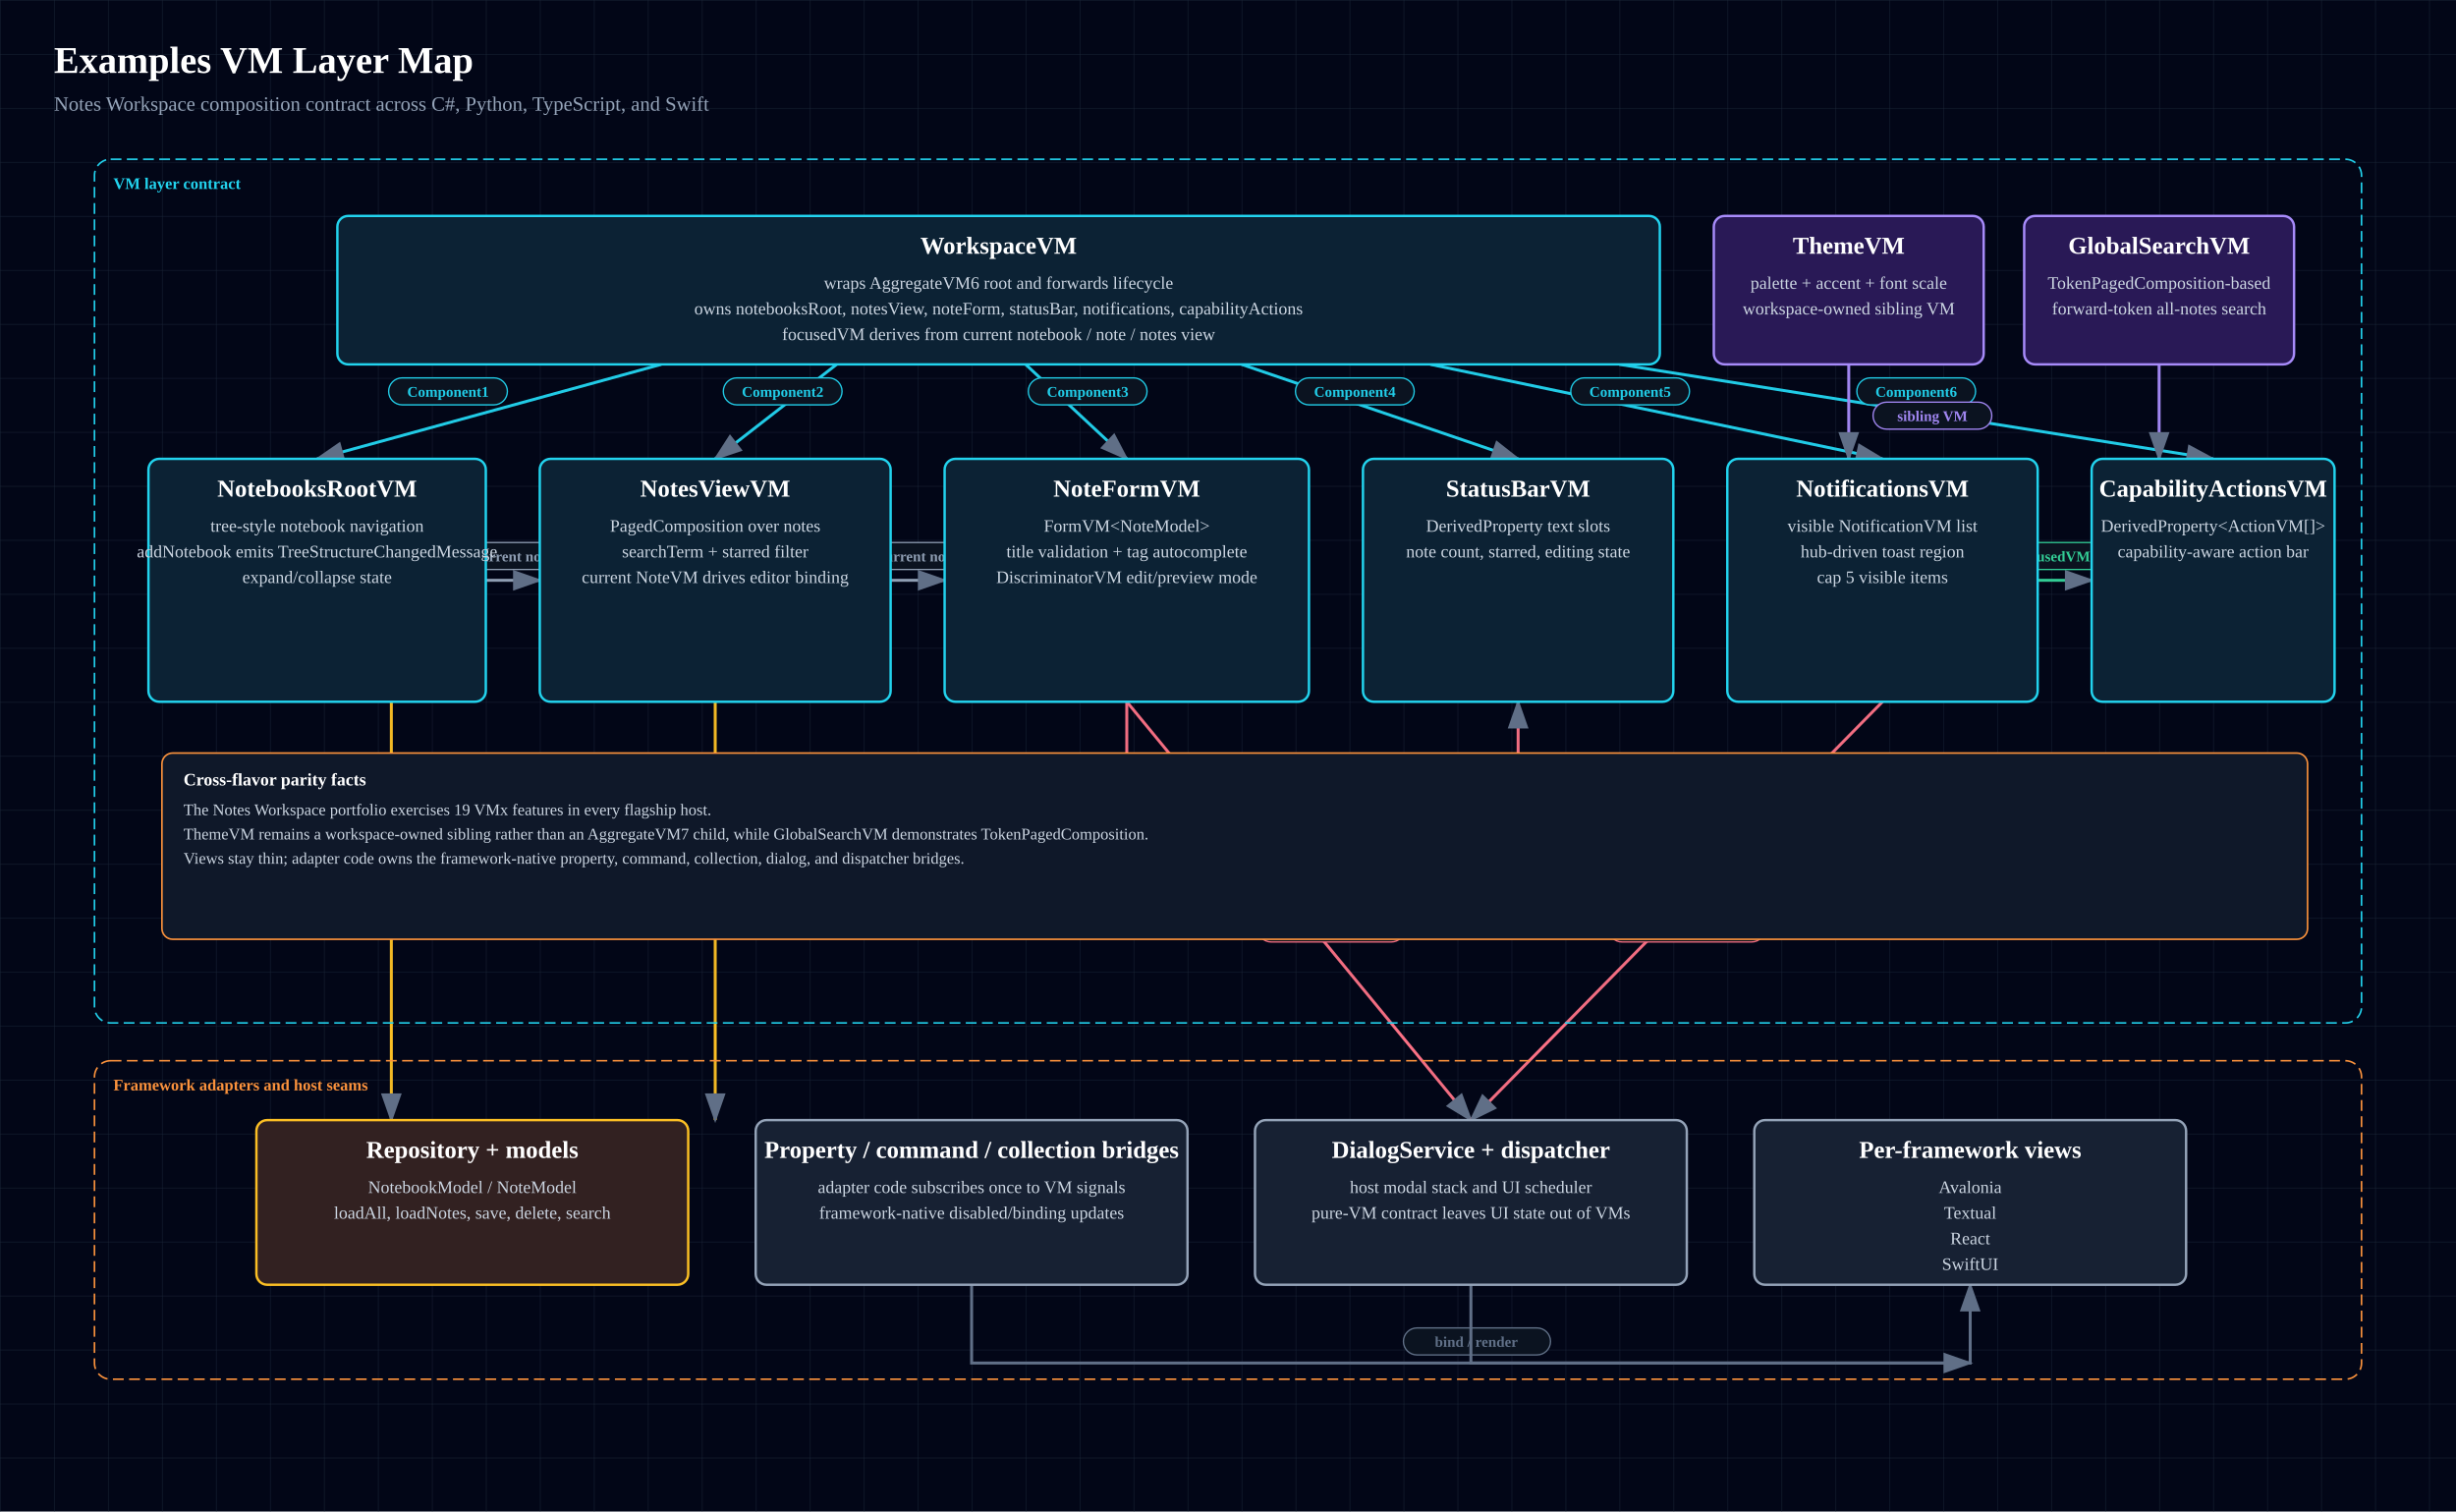
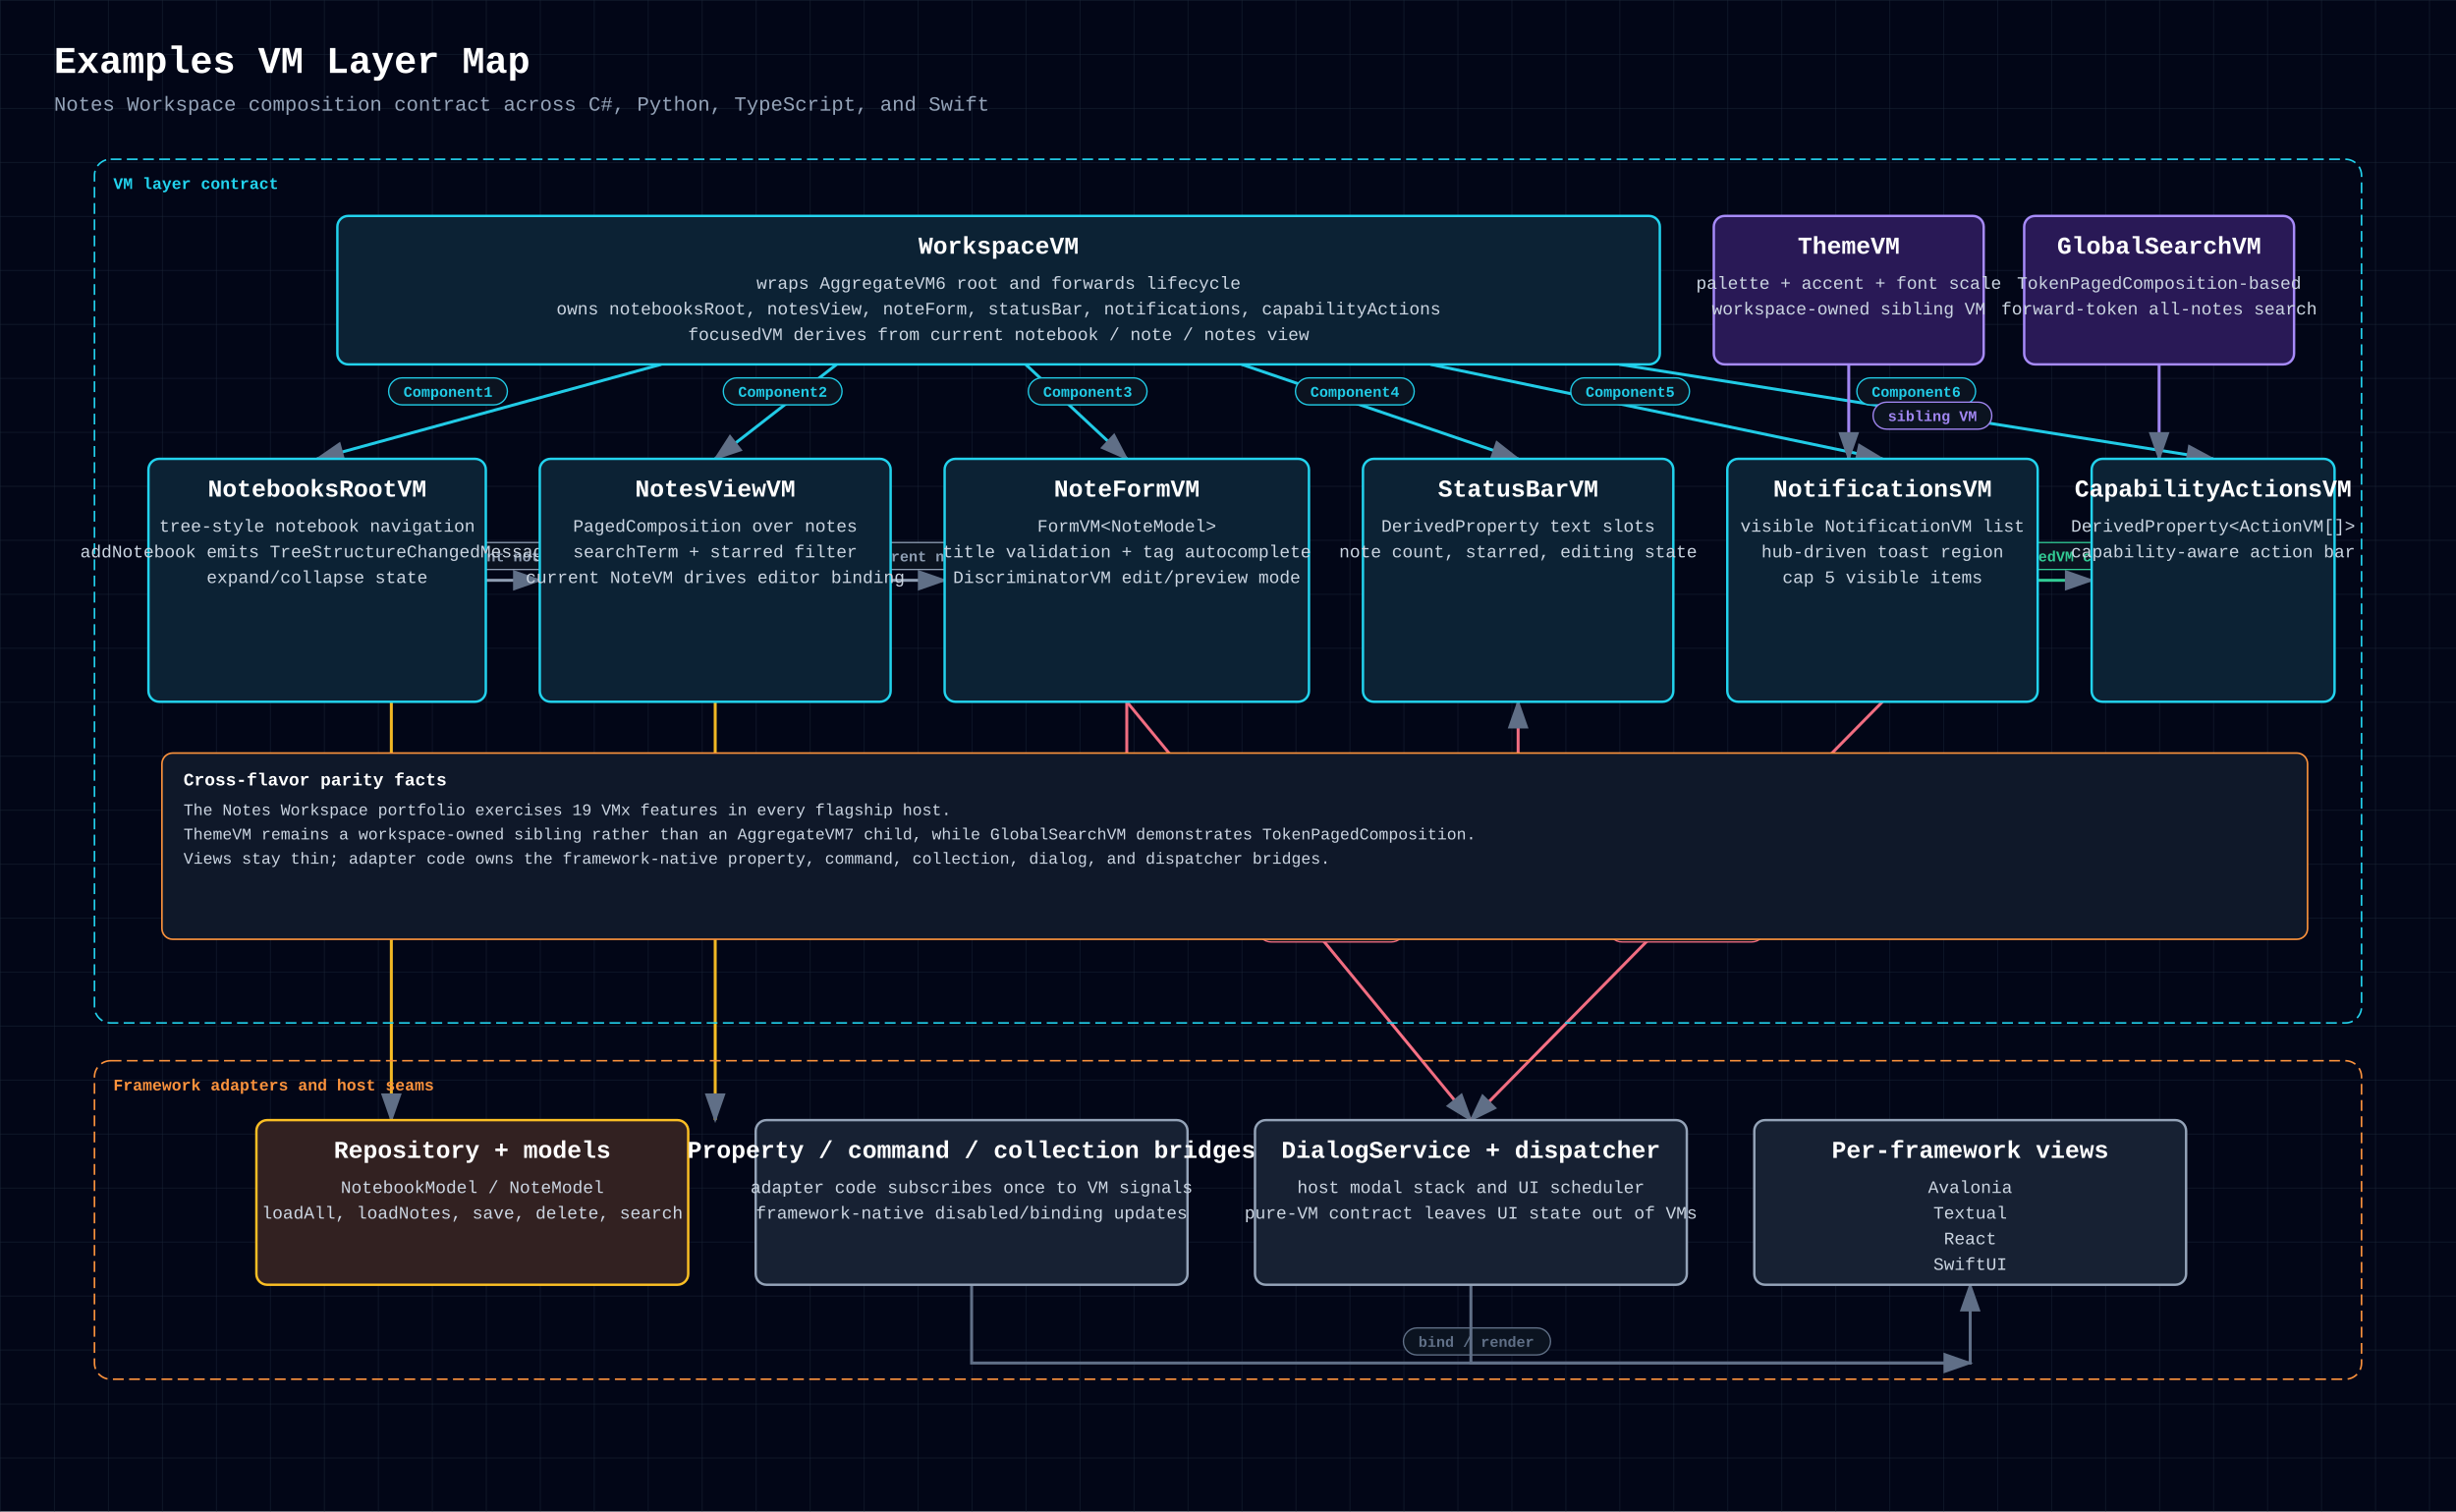
- <svg xmlns="http://www.w3.org/2000/svg" width="1820" height="1120" viewBox="0 0 1820 1120">
+ <svg xmlns="http://www.w3.org/2000/svg" width="1820" height="1120" viewBox="0 0 1820 1120" style="font-family: ui-monospace, SFMono-Regular, Menlo, Monaco, Consolas, 'Liberation Mono', 'Courier New', monospace;">
  <defs>
+     <style>
+       text { font-family: ui-monospace, SFMono-Regular, Menlo, Monaco, Consolas, 'Liberation Mono', 'Courier New', monospace; }
+     </style>
    <pattern id="grid" width="40" height="40" patternUnits="userSpaceOnUse">
      <path d="M 40 0 L 0 0 0 40" fill="none" stroke="#1e293b" stroke-width="0.6" />
    </pattern>
    <marker id="arrowhead" markerWidth="10" markerHeight="7" refX="9" refY="3.5" orient="auto">
      <polygon points="0 0, 10 3.5, 0 7" fill="#64748b" />
    </marker>
  </defs>
  <rect width="100%" height="100%" fill="#020617" />
  <rect width="100%" height="100%" fill="url(#grid)" />
  <text x="40" y="54" fill="white" font-size="28" font-weight="700" text-anchor="start">Examples VM Layer Map</text>
  <text x="40" y="82" fill="#94a3b8" font-size="15" font-weight="400" text-anchor="start">Notes Workspace composition contract across C#, Python, TypeScript, and Swift</text>
  <polyline points="490,270 235,340" fill="none" stroke="#22d3ee" stroke-width="2.2" marker-end="url(#arrowhead)" />
  <rect x="288" y="280" width="88" height="20" rx="10" fill="#0b1420" stroke="#22d3ee" stroke-width="1" />
  <text x="332" y="294" fill="#22d3ee" font-size="11" font-weight="700" text-anchor="middle">Component1</text>
  <polyline points="620,270 530,340" fill="none" stroke="#22d3ee" stroke-width="2.2" marker-end="url(#arrowhead)" />
  <rect x="536" y="280" width="88" height="20" rx="10" fill="#0b1420" stroke="#22d3ee" stroke-width="1" />
  <text x="580" y="294" fill="#22d3ee" font-size="11" font-weight="700" text-anchor="middle">Component2</text>
  <polyline points="760,270 835,340" fill="none" stroke="#22d3ee" stroke-width="2.2" marker-end="url(#arrowhead)" />
  <rect x="762" y="280" width="88" height="20" rx="10" fill="#0b1420" stroke="#22d3ee" stroke-width="1" />
  <text x="806" y="294" fill="#22d3ee" font-size="11" font-weight="700" text-anchor="middle">Component3</text>
  <polyline points="920,270 1125,340" fill="none" stroke="#22d3ee" stroke-width="2.2" marker-end="url(#arrowhead)" />
  <rect x="960" y="280" width="88" height="20" rx="10" fill="#0b1420" stroke="#22d3ee" stroke-width="1" />
  <text x="1004" y="294" fill="#22d3ee" font-size="11" font-weight="700" text-anchor="middle">Component4</text>
  <polyline points="1060,270 1395,340" fill="none" stroke="#22d3ee" stroke-width="2.2" marker-end="url(#arrowhead)" />
  <rect x="1164" y="280" width="88" height="20" rx="10" fill="#0b1420" stroke="#22d3ee" stroke-width="1" />
  <text x="1208" y="294" fill="#22d3ee" font-size="11" font-weight="700" text-anchor="middle">Component5</text>
  <polyline points="1200,270 1640,340" fill="none" stroke="#22d3ee" stroke-width="2.2" marker-end="url(#arrowhead)" />
  <rect x="1376" y="280" width="88" height="20" rx="10" fill="#0b1420" stroke="#22d3ee" stroke-width="1" />
  <text x="1420" y="294" fill="#22d3ee" font-size="11" font-weight="700" text-anchor="middle">Component6</text>
  <polyline points="1370,270 1370,340" fill="none" stroke="#a78bfa" stroke-width="2.2" marker-end="url(#arrowhead)" />
  <rect x="1388" y="298" width="88" height="20" rx="10" fill="#0b1420" stroke="#a78bfa" stroke-width="1" />
  <text x="1432" y="312" fill="#a78bfa" font-size="11" font-weight="700" text-anchor="middle">sibling VM</text>
  <polyline points="1600,270 1600,340" fill="none" stroke="#a78bfa" stroke-width="2.2" marker-end="url(#arrowhead)" />
  <polyline points="360,430 400,430" fill="none" stroke="#94a3b8" stroke-width="2.2" marker-end="url(#arrowhead)" />
  <rect x="313" y="402" width="214" height="20" rx="10" fill="#0b1420" stroke="#94a3b8" stroke-width="1" />
  <text x="420" y="416" fill="#94a3b8" font-size="11" font-weight="700" text-anchor="middle">current notebook -&gt; bindTo()</text>
  <polyline points="660,430 700,430" fill="none" stroke="#94a3b8" stroke-width="2.2" marker-end="url(#arrowhead)" />
  <rect x="629" y="402" width="102" height="20" rx="10" fill="#0b1420" stroke="#94a3b8" stroke-width="1" />
  <text x="680" y="416" fill="#94a3b8" font-size="11" font-weight="700" text-anchor="middle">current note</text>
  <polyline points="835,520 835,620 1125,620 1125,520" fill="none" stroke="#fb7185" stroke-width="2.2" marker-end="url(#arrowhead)" />
  <rect x="904" y="594" width="165" height="20" rx="10" fill="#0b1420" stroke="#fb7185" stroke-width="1" />
  <text x="986" y="608" fill="#fb7185" font-size="11" font-weight="700" text-anchor="middle">saved / dirty / valid</text>
  <polyline points="1510,430 1550,430" fill="none" stroke="#34d399" stroke-width="2.2" marker-end="url(#arrowhead)" />
  <rect x="1464" y="402" width="172" height="20" rx="10" fill="#0b1420" stroke="#34d399" stroke-width="1" />
  <text x="1550" y="416" fill="#34d399" font-size="11" font-weight="700" text-anchor="middle">focusedVM capabilities</text>
  <polyline points="290,520 290,830" fill="none" stroke="#fbbf24" stroke-width="2.2" marker-end="url(#arrowhead)" />
  <rect x="300" y="664" width="109" height="20" rx="10" fill="#0b1420" stroke="#fbbf24" stroke-width="1" />
  <text x="354" y="678" fill="#fbbf24" font-size="11" font-weight="700" text-anchor="middle">load / mutate</text>
  <polyline points="530,520 530,830" fill="none" stroke="#fbbf24" stroke-width="2.2" marker-end="url(#arrowhead)" />
  <polyline points="835,520 1090,830" fill="none" stroke="#fb7185" stroke-width="2.2" marker-end="url(#arrowhead)" />
  <rect x="932" y="678" width="109" height="20" rx="10" fill="#0b1420" stroke="#fb7185" stroke-width="1" />
  <text x="986" y="692" fill="#fb7185" font-size="11" font-weight="700" text-anchor="middle">save / export</text>
  <polyline points="1395,520 1090,830" fill="none" stroke="#fb7185" stroke-width="2.2" marker-end="url(#arrowhead)" />
  <rect x="1192" y="678" width="116" height="20" rx="10" fill="#0b1420" stroke="#fb7185" stroke-width="1" />
  <text x="1250" y="692" fill="#fb7185" font-size="11" font-weight="700" text-anchor="middle">post / resolve</text>
  <polyline points="720,952 720,1010 1460,1010 1460,952" fill="none" stroke="#64748b" stroke-width="2.2" marker-end="url(#arrowhead)" />
  <rect x="1040" y="984" width="109" height="20" rx="10" fill="#0b1420" stroke="#64748b" stroke-width="1" />
  <text x="1094" y="998" fill="#64748b" font-size="11" font-weight="700" text-anchor="middle">bind / render</text>
  <polyline points="1090,952 1090,1010 1460,1010" fill="none" stroke="#64748b" stroke-width="2.2" marker-end="url(#arrowhead)" />
  <rect x="70" y="118" width="1680" height="640" rx="12" fill="rgba(15, 23, 42, 0.04)" stroke="#22d3ee" stroke-width="1.2" stroke-dasharray="8 4" />
  <text x="84" y="140" fill="#22d3ee" font-size="12" font-weight="700" text-anchor="start">VM layer contract</text>
  <rect x="70" y="786" width="1680" height="236" rx="12" fill="rgba(15, 23, 42, 0.04)" stroke="#fb923c" stroke-width="1.2" stroke-dasharray="8 4" />
  <text x="84" y="808" fill="#fb923c" font-size="12" font-weight="700" text-anchor="start">Framework adapters and host seams</text>
  <rect x="250" y="160" width="980" height="110" rx="8" fill="#0f172a" />
  <rect x="250" y="160" width="980" height="110" rx="8" fill="rgba(8, 51, 68, 0.42)" stroke="#22d3ee" stroke-width="1.8" />
  <text x="740" y="188" fill="white" font-size="18" font-weight="700" text-anchor="middle">WorkspaceVM</text>
  <text x="740" y="214" fill="#cbd5e1" font-size="13" font-weight="400" text-anchor="middle">wraps AggregateVM6 root and forwards lifecycle</text>
  <text x="740" y="233" fill="#cbd5e1" font-size="13" font-weight="400" text-anchor="middle">owns notebooksRoot, notesView, noteForm, statusBar, notifications, capabilityActions</text>
  <text x="740" y="252" fill="#cbd5e1" font-size="13" font-weight="400" text-anchor="middle">focusedVM derives from current notebook / note / notes view</text>
  <rect x="1270" y="160" width="200" height="110" rx="8" fill="#0f172a" />
  <rect x="1270" y="160" width="200" height="110" rx="8" fill="rgba(76, 29, 149, 0.42)" stroke="#a78bfa" stroke-width="1.8" />
  <text x="1370" y="188" fill="white" font-size="18" font-weight="700" text-anchor="middle">ThemeVM</text>
  <text x="1370" y="214" fill="#cbd5e1" font-size="13" font-weight="400" text-anchor="middle">palette + accent + font scale</text>
  <text x="1370" y="233" fill="#cbd5e1" font-size="13" font-weight="400" text-anchor="middle">workspace-owned sibling VM</text>
  <rect x="1500" y="160" width="200" height="110" rx="8" fill="#0f172a" />
  <rect x="1500" y="160" width="200" height="110" rx="8" fill="rgba(76, 29, 149, 0.42)" stroke="#a78bfa" stroke-width="1.8" />
  <text x="1600" y="188" fill="white" font-size="18" font-weight="700" text-anchor="middle">GlobalSearchVM</text>
  <text x="1600" y="214" fill="#cbd5e1" font-size="13" font-weight="400" text-anchor="middle">TokenPagedComposition-based</text>
  <text x="1600" y="233" fill="#cbd5e1" font-size="13" font-weight="400" text-anchor="middle">forward-token all-notes search</text>
  <rect x="110" y="340" width="250" height="180" rx="8" fill="#0f172a" />
  <rect x="110" y="340" width="250" height="180" rx="8" fill="rgba(8, 51, 68, 0.42)" stroke="#22d3ee" stroke-width="1.8" />
  <text x="235" y="368" fill="white" font-size="18" font-weight="700" text-anchor="middle">NotebooksRootVM</text>
  <text x="235" y="394" fill="#cbd5e1" font-size="13" font-weight="400" text-anchor="middle">tree-style notebook navigation</text>
  <text x="235" y="413" fill="#cbd5e1" font-size="13" font-weight="400" text-anchor="middle">addNotebook emits TreeStructureChangedMessage</text>
  <text x="235" y="432" fill="#cbd5e1" font-size="13" font-weight="400" text-anchor="middle">expand/collapse state</text>
  <rect x="400" y="340" width="260" height="180" rx="8" fill="#0f172a" />
  <rect x="400" y="340" width="260" height="180" rx="8" fill="rgba(8, 51, 68, 0.42)" stroke="#22d3ee" stroke-width="1.8" />
  <text x="530" y="368" fill="white" font-size="18" font-weight="700" text-anchor="middle">NotesViewVM</text>
  <text x="530" y="394" fill="#cbd5e1" font-size="13" font-weight="400" text-anchor="middle">PagedComposition over notes</text>
  <text x="530" y="413" fill="#cbd5e1" font-size="13" font-weight="400" text-anchor="middle">searchTerm + starred filter</text>
  <text x="530" y="432" fill="#cbd5e1" font-size="13" font-weight="400" text-anchor="middle">current NoteVM drives editor binding</text>
  <rect x="700" y="340" width="270" height="180" rx="8" fill="#0f172a" />
  <rect x="700" y="340" width="270" height="180" rx="8" fill="rgba(8, 51, 68, 0.42)" stroke="#22d3ee" stroke-width="1.8" />
  <text x="835" y="368" fill="white" font-size="18" font-weight="700" text-anchor="middle">NoteFormVM</text>
  <text x="835" y="394" fill="#cbd5e1" font-size="13" font-weight="400" text-anchor="middle">FormVM&lt;NoteModel&gt;</text>
  <text x="835" y="413" fill="#cbd5e1" font-size="13" font-weight="400" text-anchor="middle">title validation + tag autocomplete</text>
  <text x="835" y="432" fill="#cbd5e1" font-size="13" font-weight="400" text-anchor="middle">DiscriminatorVM edit/preview mode</text>
  <rect x="1010" y="340" width="230" height="180" rx="8" fill="#0f172a" />
  <rect x="1010" y="340" width="230" height="180" rx="8" fill="rgba(8, 51, 68, 0.42)" stroke="#22d3ee" stroke-width="1.8" />
  <text x="1125" y="368" fill="white" font-size="18" font-weight="700" text-anchor="middle">StatusBarVM</text>
  <text x="1125" y="394" fill="#cbd5e1" font-size="13" font-weight="400" text-anchor="middle">DerivedProperty text slots</text>
  <text x="1125" y="413" fill="#cbd5e1" font-size="13" font-weight="400" text-anchor="middle">note count, starred, editing state</text>
  <rect x="1280" y="340" width="230" height="180" rx="8" fill="#0f172a" />
  <rect x="1280" y="340" width="230" height="180" rx="8" fill="rgba(8, 51, 68, 0.42)" stroke="#22d3ee" stroke-width="1.8" />
  <text x="1395" y="368" fill="white" font-size="18" font-weight="700" text-anchor="middle">NotificationsVM</text>
  <text x="1395" y="394" fill="#cbd5e1" font-size="13" font-weight="400" text-anchor="middle">visible NotificationVM list</text>
  <text x="1395" y="413" fill="#cbd5e1" font-size="13" font-weight="400" text-anchor="middle">hub-driven toast region</text>
  <text x="1395" y="432" fill="#cbd5e1" font-size="13" font-weight="400" text-anchor="middle">cap 5 visible items</text>
  <rect x="1550" y="340" width="180" height="180" rx="8" fill="#0f172a" />
  <rect x="1550" y="340" width="180" height="180" rx="8" fill="rgba(8, 51, 68, 0.42)" stroke="#22d3ee" stroke-width="1.8" />
  <text x="1640" y="368" fill="white" font-size="18" font-weight="700" text-anchor="middle">CapabilityActionsVM</text>
  <text x="1640" y="394" fill="#cbd5e1" font-size="13" font-weight="400" text-anchor="middle">DerivedProperty&lt;ActionVM[]&gt;</text>
  <text x="1640" y="413" fill="#cbd5e1" font-size="13" font-weight="400" text-anchor="middle">capability-aware action bar</text>
  <rect x="190" y="830" width="320" height="122" rx="8" fill="#0f172a" />
  <rect x="190" y="830" width="320" height="122" rx="8" fill="rgba(120, 53, 15, 0.34)" stroke="#fbbf24" stroke-width="1.8" />
  <text x="350" y="858" fill="white" font-size="18" font-weight="700" text-anchor="middle">Repository + models</text>
  <text x="350" y="884" fill="#cbd5e1" font-size="13" font-weight="400" text-anchor="middle">NotebookModel / NoteModel</text>
  <text x="350" y="903" fill="#cbd5e1" font-size="13" font-weight="400" text-anchor="middle">loadAll, loadNotes, save, delete, search</text>
  <rect x="560" y="830" width="320" height="122" rx="8" fill="#0f172a" />
  <rect x="560" y="830" width="320" height="122" rx="8" fill="rgba(30, 41, 59, 0.56)" stroke="#94a3b8" stroke-width="1.8" />
  <text x="720" y="858" fill="white" font-size="18" font-weight="700" text-anchor="middle">Property / command / collection bridges</text>
  <text x="720" y="884" fill="#cbd5e1" font-size="13" font-weight="400" text-anchor="middle">adapter code subscribes once to VM signals</text>
  <text x="720" y="903" fill="#cbd5e1" font-size="13" font-weight="400" text-anchor="middle">framework-native disabled/binding updates</text>
  <rect x="930" y="830" width="320" height="122" rx="8" fill="#0f172a" />
  <rect x="930" y="830" width="320" height="122" rx="8" fill="rgba(30, 41, 59, 0.56)" stroke="#94a3b8" stroke-width="1.8" />
  <text x="1090" y="858" fill="white" font-size="18" font-weight="700" text-anchor="middle">DialogService + dispatcher</text>
  <text x="1090" y="884" fill="#cbd5e1" font-size="13" font-weight="400" text-anchor="middle">host modal stack and UI scheduler</text>
  <text x="1090" y="903" fill="#cbd5e1" font-size="13" font-weight="400" text-anchor="middle">pure-VM contract leaves UI state out of VMs</text>
  <rect x="1300" y="830" width="320" height="122" rx="8" fill="#0f172a" />
  <rect x="1300" y="830" width="320" height="122" rx="8" fill="rgba(30, 41, 59, 0.56)" stroke="#94a3b8" stroke-width="1.8" />
  <text x="1460" y="858" fill="white" font-size="18" font-weight="700" text-anchor="middle">Per-framework views</text>
  <text x="1460" y="884" fill="#cbd5e1" font-size="13" font-weight="400" text-anchor="middle">Avalonia</text>
  <text x="1460" y="903" fill="#cbd5e1" font-size="13" font-weight="400" text-anchor="middle">Textual</text>
  <text x="1460" y="922" fill="#cbd5e1" font-size="13" font-weight="400" text-anchor="middle">React</text>
  <text x="1460" y="941" fill="#cbd5e1" font-size="13" font-weight="400" text-anchor="middle">SwiftUI</text>
  <rect x="120" y="558" width="1590" height="138" rx="8" fill="#111c2a" />
  <rect x="120" y="558" width="1590" height="138" rx="8" fill="rgba(15, 23, 42, 0.68)" stroke="#fb923c" stroke-width="1.2" />
  <text x="136" y="582" fill="white" font-size="13" font-weight="700" text-anchor="start">Cross-flavor parity facts</text>
  <text x="136" y="604" fill="#cbd5e1" font-size="12" font-weight="400" text-anchor="start">The Notes Workspace portfolio exercises 19 VMx features in every flagship host.</text>
  <text x="136" y="622" fill="#cbd5e1" font-size="12" font-weight="400" text-anchor="start">ThemeVM remains a workspace-owned sibling rather than an AggregateVM7 child, while GlobalSearchVM demonstrates TokenPagedComposition.</text>
  <text x="136" y="640" fill="#cbd5e1" font-size="12" font-weight="400" text-anchor="start">Views stay thin; adapter code owns the framework-native property, command, collection, dialog, and dispatcher bridges.</text>
</svg>
